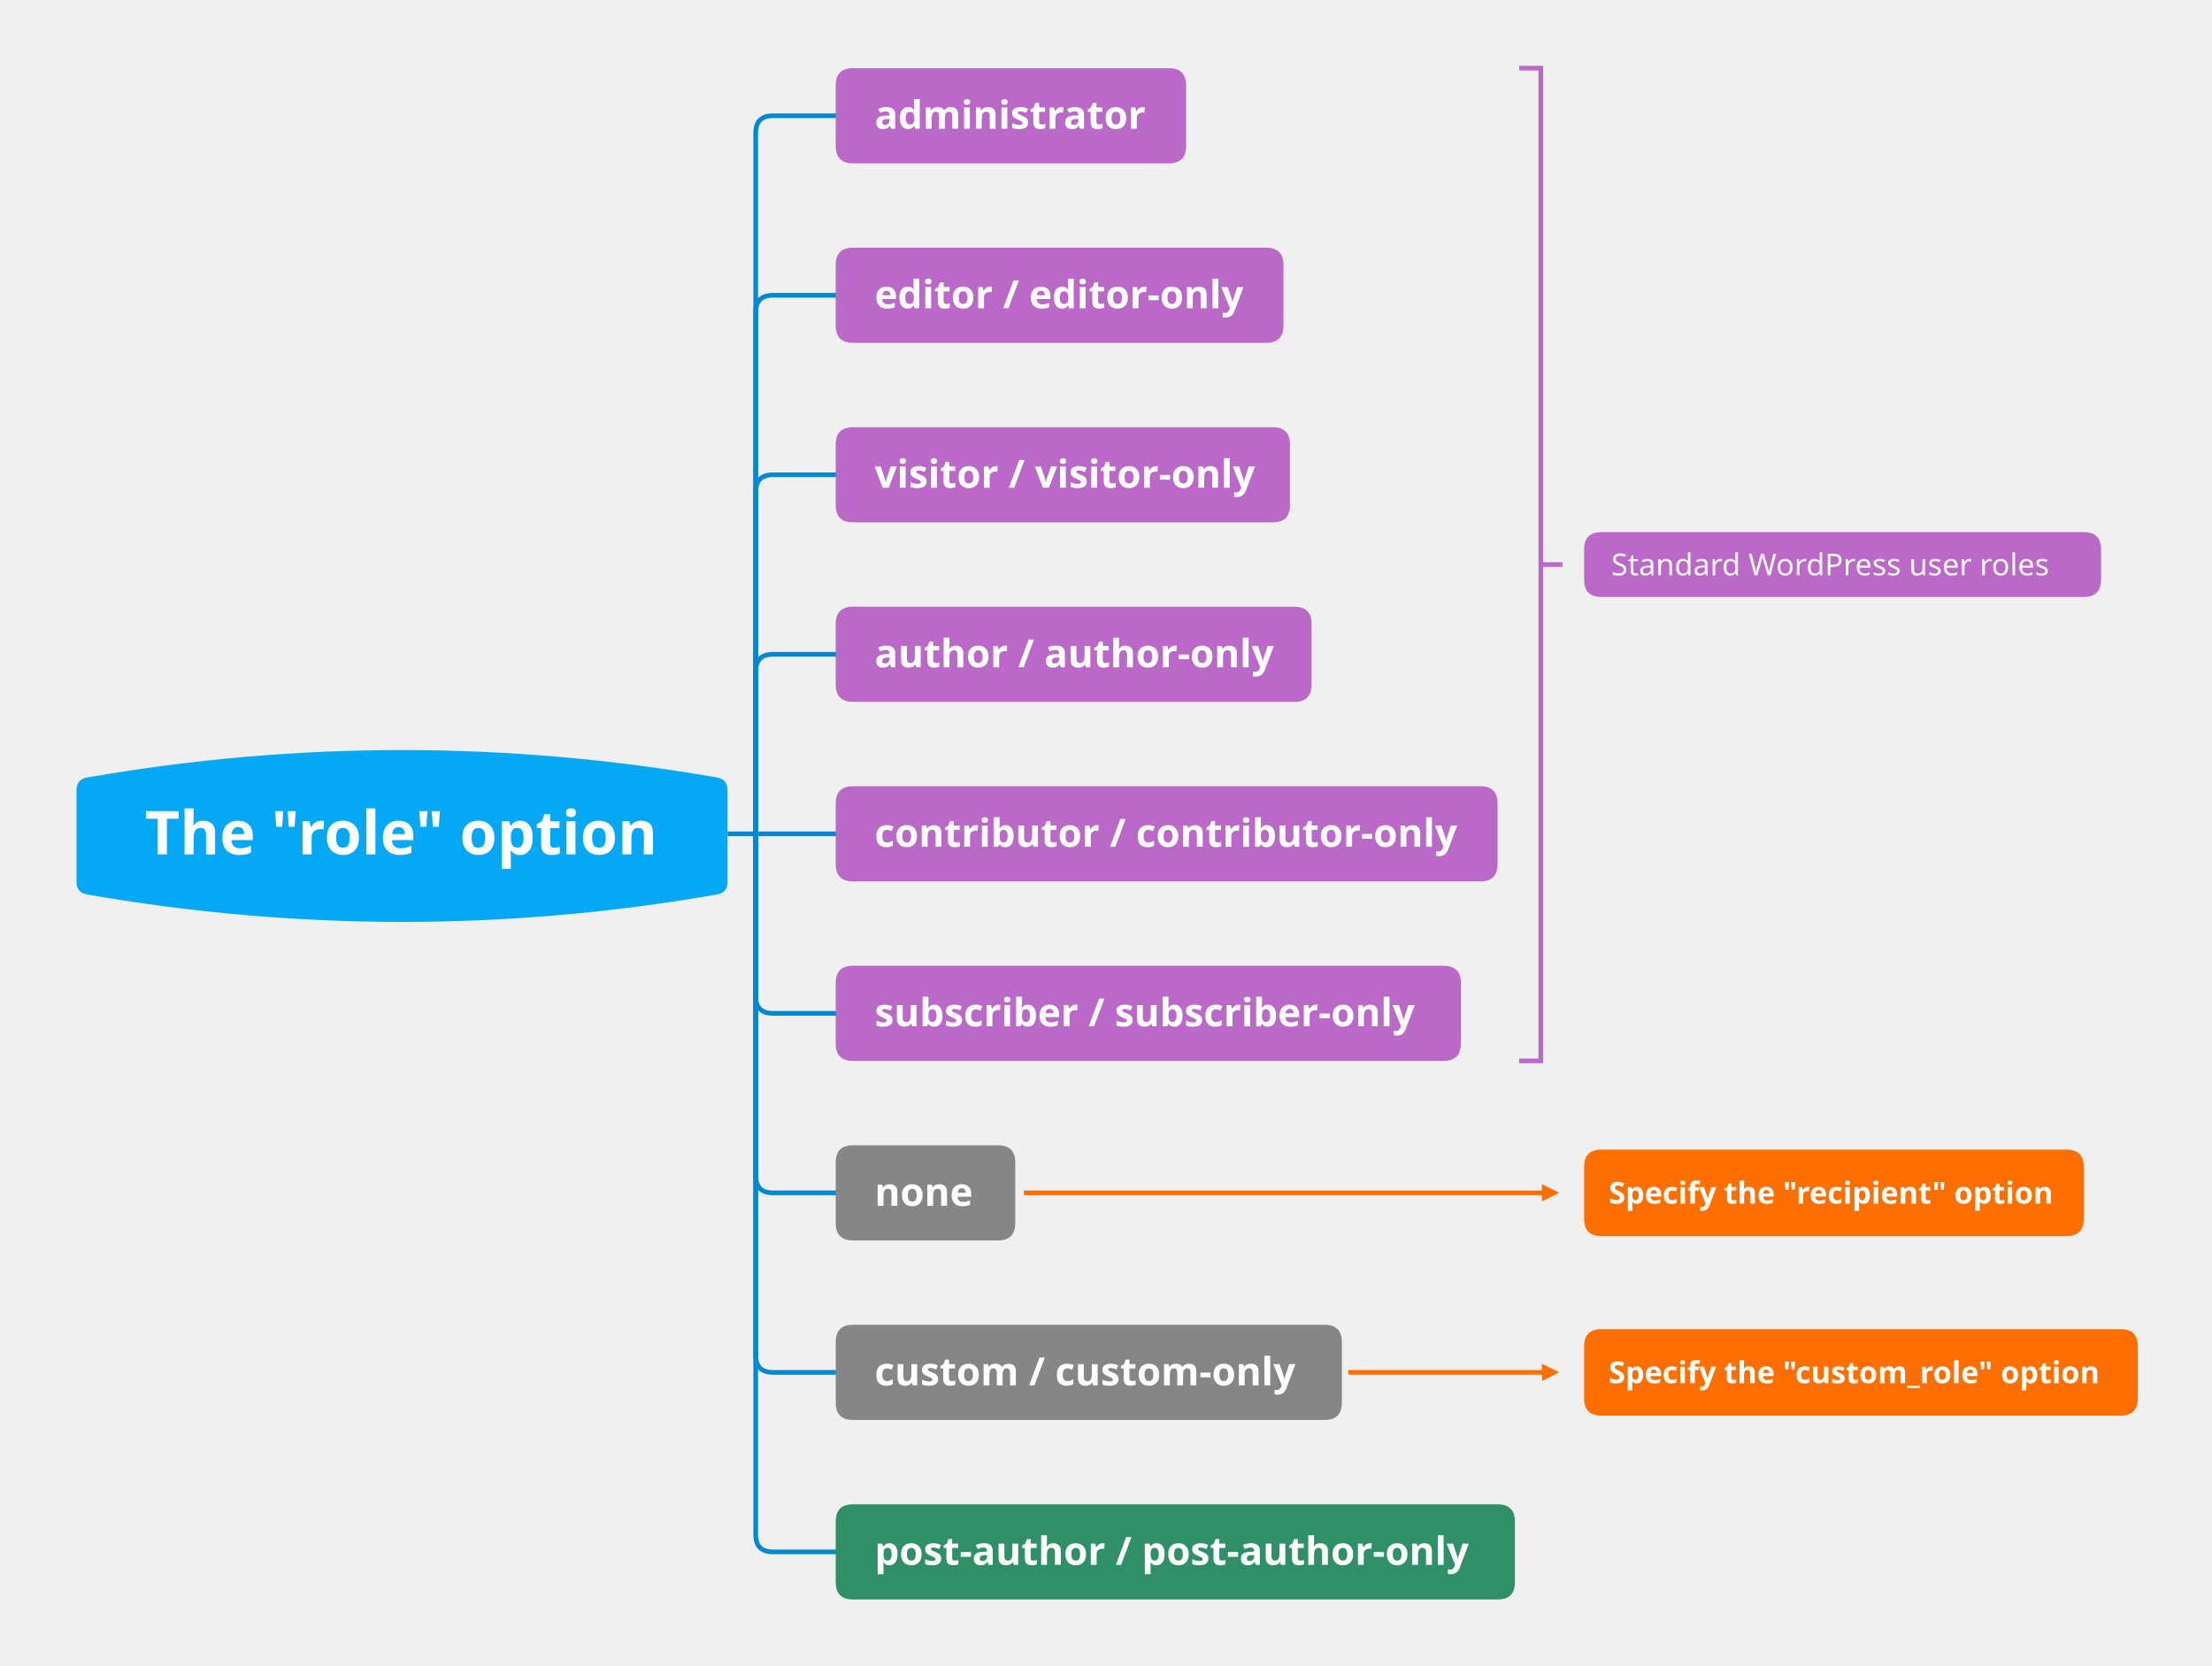
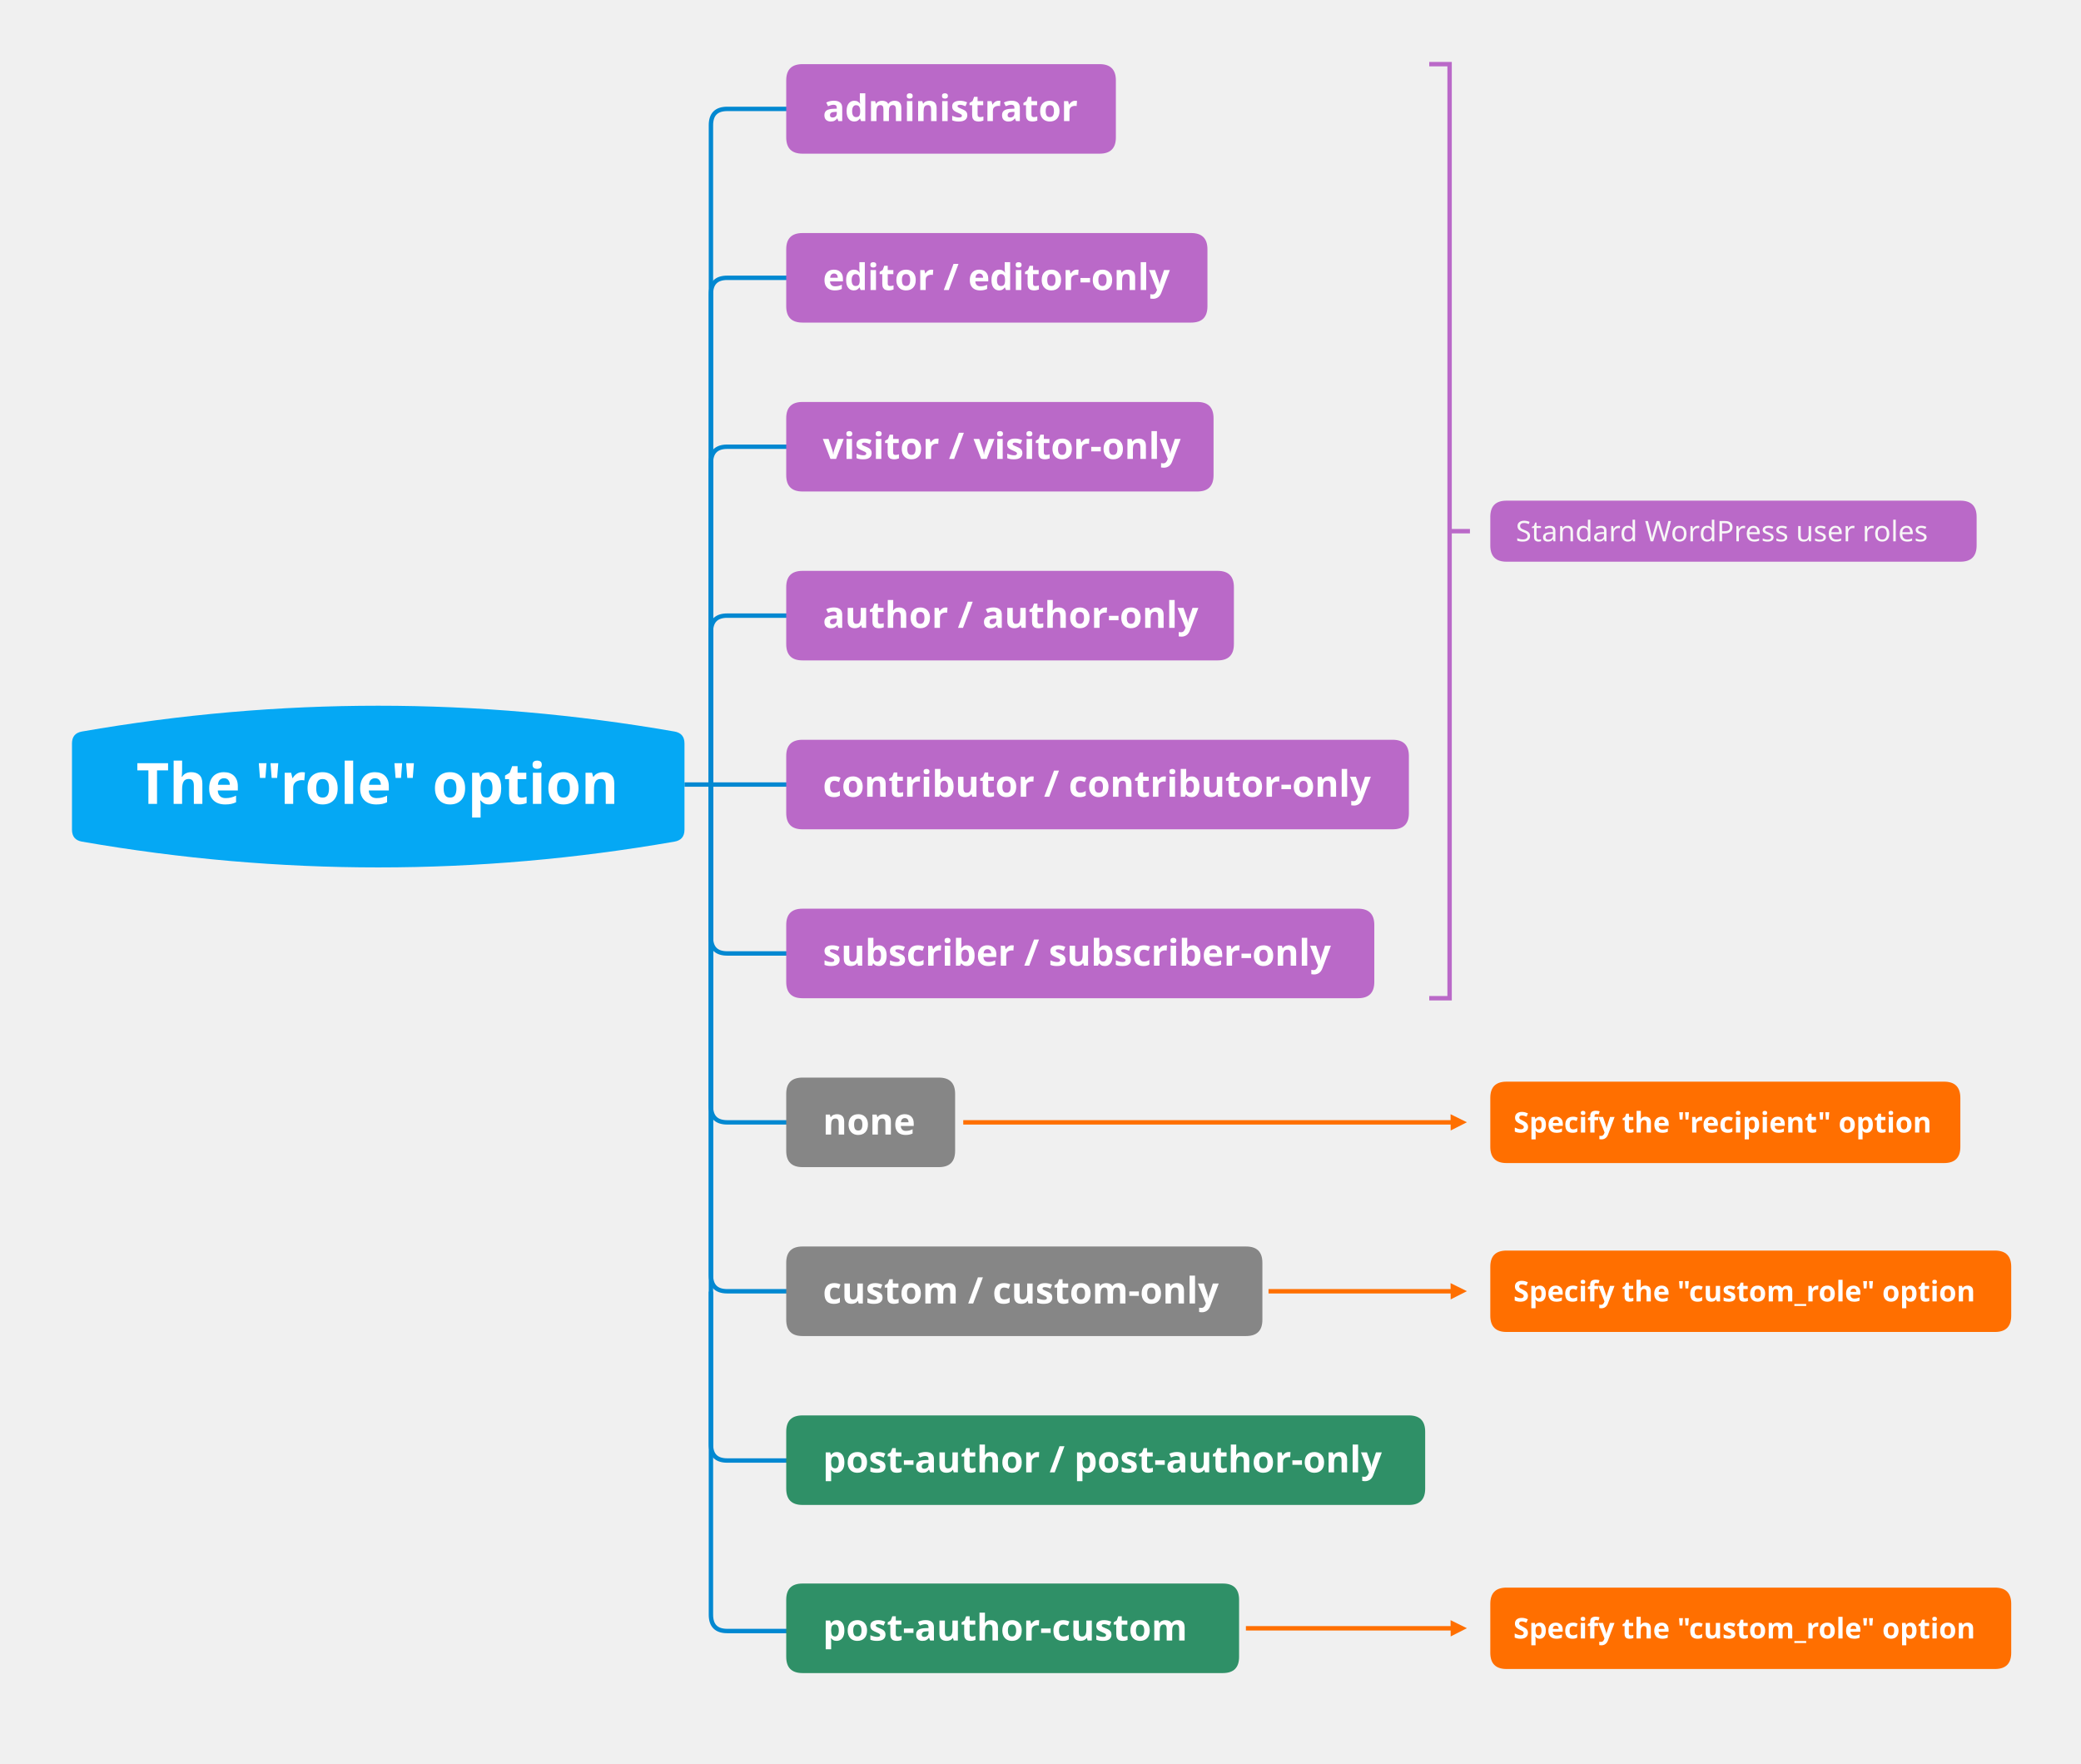
- <svg xmlns="http://www.w3.org/2000/svg" version="1.1" id="svg2" xml:space="preserve" width="944" height="710.72" viewBox="0 0 944 710.72">
+ <svg xmlns="http://www.w3.org/2000/svg" version="1.1" id="svg2" xml:space="preserve" width="944" height="800" viewBox="0 0 944 800">
  <defs id="defs6">
    <clipPath clipPathUnits="userSpaceOnUse" id="clipPath18">
      <path d="M 0,0 H 2950 V 2218.75 H 0 Z" clip-rule="evenodd" id="path16" />
    </clipPath>
    <clipPath clipPathUnits="userSpaceOnUse" id="clipPath32">
      <path d="m 1093.75,2103.125 h 765.625 v 87.5 H 1093.75 Z" clip-rule="evenodd" id="path30" />
    </clipPath>
    <clipPath clipPathUnits="userSpaceOnUse" id="clipPath46">
      <path d="M 0,0 H 2950 V 2218.75 H 0 Z" id="path44" />
    </clipPath>
    <clipPath clipPathUnits="userSpaceOnUse" id="clipPath52">
      <path d="M 0,0 H 2950 V 2100 H 0 Z" id="path50" />
    </clipPath>
    <clipPath clipPathUnits="userSpaceOnUse" id="clipPath58">
      <path d="M 3435.586,0 4318.586,883 3401.625,1799.961 2518.625,916.961 Z" id="path56" />
    </clipPath>
    <clipPath clipPathUnits="userSpaceOnUse" id="clipPath64">
      <path d="M 3435.586,0 4318.586,883 3401.625,1799.961 2518.625,916.961 Z" id="path62" />
    </clipPath>
    <clipPath clipPathUnits="userSpaceOnUse" id="clipPath76">
      <path d="M 0,0 H 2950 V 2218.75 H 0 Z" id="path74" />
    </clipPath>
    <clipPath clipPathUnits="userSpaceOnUse" id="clipPath82">
      <path d="M 0,0 H 2950 V 2100 H 0 Z" id="path80" />
    </clipPath>
    <clipPath clipPathUnits="userSpaceOnUse" id="clipPath88">
      <path d="m 3435.586,1584.952 883,883 -916.961,916.961 -883,-883 z" id="path86" />
    </clipPath>
    <clipPath clipPathUnits="userSpaceOnUse" id="clipPath94">
      <path d="m 3435.586,1584.952 883,883 -916.961,916.961 -883,-883 z" id="path92" />
    </clipPath>
    <clipPath clipPathUnits="userSpaceOnUse" id="clipPath106">
      <path d="M 0,0 H 2950 V 2218.75 H 0 Z" id="path104" />
    </clipPath>
    <clipPath clipPathUnits="userSpaceOnUse" id="clipPath112">
      <path d="M 0,0 H 2950 V 2100 H 0 Z" id="path110" />
    </clipPath>
    <clipPath clipPathUnits="userSpaceOnUse" id="clipPath118">
      <path d="m 1965.904,0 883,883 -916.961,916.961 -883,-883 z" id="path116" />
    </clipPath>
    <clipPath clipPathUnits="userSpaceOnUse" id="clipPath124">
      <path d="m 1965.904,0 883,883 -916.961,916.961 -883,-883 z" id="path122" />
    </clipPath>
    <clipPath clipPathUnits="userSpaceOnUse" id="clipPath136">
      <path d="M 0,0 H 2950 V 2218.75 H 0 Z" id="path134" />
    </clipPath>
    <clipPath clipPathUnits="userSpaceOnUse" id="clipPath142">
      <path d="M 0,0 H 2950 V 2100 H 0 Z" id="path140" />
    </clipPath>
    <clipPath clipPathUnits="userSpaceOnUse" id="clipPath148">
      <path d="m 1965.904,1584.952 883,883 -916.961,916.961 -883,-883 z" id="path146" />
    </clipPath>
    <clipPath clipPathUnits="userSpaceOnUse" id="clipPath154">
      <path d="m 1965.904,1584.952 883,883 -916.961,916.961 -883,-883 z" id="path152" />
    </clipPath>
    <clipPath clipPathUnits="userSpaceOnUse" id="clipPath166">
      <path d="M 0,0 H 2950 V 2218.75 H 0 Z" id="path164" />
    </clipPath>
    <clipPath clipPathUnits="userSpaceOnUse" id="clipPath172">
      <path d="M 0,0 H 2950 V 2100 H 0 Z" id="path170" />
    </clipPath>
    <clipPath clipPathUnits="userSpaceOnUse" id="clipPath178">
      <path d="M 496.221,0 1379.221,883 462.26,1799.961 -420.74,916.961 Z" id="path176" />
    </clipPath>
    <clipPath clipPathUnits="userSpaceOnUse" id="clipPath184">
      <path d="M 496.221,0 1379.221,883 462.26,1799.961 -420.74,916.961 Z" id="path182" />
    </clipPath>
    <clipPath clipPathUnits="userSpaceOnUse" id="clipPath196">
      <path d="M 0,0 H 2950 V 2218.75 H 0 Z" id="path194" />
    </clipPath>
    <clipPath clipPathUnits="userSpaceOnUse" id="clipPath202">
      <path d="M 0,0 H 2950 V 2100 H 0 Z" id="path200" />
    </clipPath>
    <clipPath clipPathUnits="userSpaceOnUse" id="clipPath208">
      <path d="m 496.221,1584.952 883,883 -916.961,916.961 -883,-883 z" id="path206" />
    </clipPath>
    <clipPath clipPathUnits="userSpaceOnUse" id="clipPath214">
      <path d="m 496.221,1584.952 883,883 -916.961,916.961 -883,-883 z" id="path212" />
    </clipPath>
    <clipPath clipPathUnits="userSpaceOnUse" id="clipPath226">
      <path d="M 0,0 H 2950 V 2100 H 0 Z" clip-rule="evenodd" id="path224" />
    </clipPath>
  </defs>
  <g id="g10" transform="matrix(0.32,0,0,0.32,0,1.4434666e-5)">
    <path d="m 1007.813,1112.062 v 0 455.769 c 0,15.385 7.692,23.077 23.077,23.077 h 86.538" style="fill:none;stroke:#0288d1;stroke-width:6.25;stroke-linecap:butt;stroke-linejoin:miter;stroke-miterlimit:10;stroke-dasharray:none;stroke-opacity:1" id="path230" />
    <path d="m 1007.813,1112.062 v 0 695.192 c 0,15.385 7.692,23.077 23.077,23.077 h 86.538" style="fill:none;stroke:#0288d1;stroke-width:6.25;stroke-linecap:butt;stroke-linejoin:miter;stroke-miterlimit:10;stroke-dasharray:none;stroke-opacity:1" id="path232" />
    <path d="m 1007.813,1112.062 v 0 -934.615 c 0,-15.385 7.692,-23.077 23.077,-23.077 h 86.538" style="fill:none;stroke:#0288d1;stroke-width:6.25;stroke-linecap:butt;stroke-linejoin:miter;stroke-miterlimit:10;stroke-dasharray:none;stroke-opacity:1" id="path234" />
    <path d="m 1007.813,1112.062 v 0 -695.192 c 0,-15.385 7.692,-23.077 23.077,-23.077 h 86.538" style="fill:none;stroke:#0288d1;stroke-width:6.25;stroke-linecap:butt;stroke-linejoin:miter;stroke-miterlimit:10;stroke-dasharray:none;stroke-opacity:1" id="path236" />
    <path d="m 1007.813,1112.062 v 0 -216.346 c 0,-15.385 7.692,-23.077 23.077,-23.077 h 86.538" style="fill:none;stroke:#0288d1;stroke-width:6.25;stroke-linecap:butt;stroke-linejoin:miter;stroke-miterlimit:10;stroke-dasharray:none;stroke-opacity:1" id="path238" />
    <path d="m 1007.813,1112.062 v 0 0 c 0,0 7.692,0 23.077,0 h 86.538" style="fill:none;stroke:#0288d1;stroke-width:6.25;stroke-linecap:butt;stroke-linejoin:miter;stroke-miterlimit:10;stroke-dasharray:none;stroke-opacity:1" id="path240" />
    <path d="m 1007.813,1112.062 v 0 216.346 c 0,15.385 7.692,23.077 23.077,23.077 h 86.538" style="fill:none;stroke:#0288d1;stroke-width:6.25;stroke-linecap:butt;stroke-linejoin:miter;stroke-miterlimit:10;stroke-dasharray:none;stroke-opacity:1" id="path242" />
+     <path d="m 1007.813,1830.814 v 0 216.346 c 0,15.385 7.692,23.077 23.077,23.077 h 86.538" style="fill:none;stroke:#0288d1;stroke-width:6.25;stroke-linecap:butt;stroke-linejoin:miter;stroke-miterlimit:10;stroke-dasharray:none;stroke-opacity:1" id="path242-5" />
    <path d="m 1007.813,1112.062 v 0 -455.769 c 0,-15.385 7.692,-23.077 23.077,-23.077 h 86.538" style="fill:none;stroke:#0288d1;stroke-width:6.25;stroke-linecap:butt;stroke-linejoin:miter;stroke-miterlimit:10;stroke-dasharray:none;stroke-opacity:1" id="path244" />
    <path d="m 2026.082,90.909 h 28.846 V 752.928 h 28.846 m -28.846,0 V 1414.947 h -28.846" style="fill:none;stroke:#ba69c8;stroke-width:6.25;stroke-linecap:butt;stroke-linejoin:miter;stroke-miterlimit:10;stroke-dasharray:none;stroke-opacity:1" id="path246" />
-     <path d="m 970.313,1112.062 h 37.5 v 934.615 c 0,15.385 7.692,23.077 23.077,23.077 h 86.538" style="fill:none;stroke:#0288d1;stroke-width:6.25;stroke-linecap:butt;stroke-linejoin:miter;stroke-miterlimit:10;stroke-dasharray:none;stroke-opacity:1" id="path248" />
+     <path d="m 970.313,1112.062 h 37.5 v 1176.781 c 0,15.385 7.692,23.077 23.077,23.077 h 86.538" style="fill:none;stroke:#0288d1;stroke-width:6.25;stroke-linecap:butt;stroke-linejoin:miter;stroke-miterlimit:10;stroke-dasharray:none;stroke-opacity:1" id="path248" />
    <path d="m 102.043,1053.793 c 0,-9.615 4.736,-15.248 14.209,-16.897 279.95,-48.735 559.9,-48.735 839.85,0 9.473,1.649 14.209,7.281 14.209,16.897 v 122.308 c 0,9.615 -4.736,15.248 -14.209,16.897 -279.95,48.736 -559.9,48.736 -839.85,0 -9.473,-1.649 -14.209,-7.281 -14.209,-16.897 z" style="fill:#05a8f4;fill-opacity:1;stroke:none;stroke-width:6.25;stroke-linecap:butt;stroke-linejoin:miter;stroke-miterlimit:10;stroke-dasharray:none;stroke-opacity:1" id="path250" />
    <g id="g252" transform="matrix(3.125,0,0,3.125,533.2934,1058.697)" style="fill:#ffffff">
      <text transform="translate(-108.8653,25.84615)" style="font-variant:normal;font-weight:600;font-size:25.84px;font-family:Montserrat;-inkscape-font-specification:Montserrat-SemiBold;writing-mode:lr-tb;fill:#ffffff;fill-opacity:1;fill-rule:nonzero;stroke:none" id="text256">
        <tspan x="0 14.334 31.768 47.187 53.231 63.924 74.669 91.018 99.102 114.521 125.214 131.258 147.607 165.274 176.276 184.076 200.426" y="0" id="tspan254">The "role" option</tspan>
      </text>
    </g>
    <g id="g258" transform="matrix(2.884615,0,0,2.884615,1234.255,1590.909)" style="fill:#868686;fill-opacity:1">
      <path d="m -33.5,-22 h 67 c 5.333,0 8,2.667 8,8 v 28 c 0,5.333 -2.667,8 -8,8 h -67 c -5.333,0 -8,-2.667 -8,-8 v -28 c 0,-5.333 2.667,-8 8,-8" style="fill:#868686;fill-opacity:1;fill-rule:nonzero;stroke:none" id="path260" />
    </g>
    <g id="g262" transform="matrix(3.125,0,0,3.125,1166.466,1556.293)">
      <text transform="translate(0,16.61538)" style="font-variant:normal;font-weight:600;font-size:16.61px;font-family:Montserrat;-inkscape-font-specification:Montserrat-SemiBold;writing-mode:lr-tb;fill:#ffffff;fill-opacity:1;fill-rule:nonzero;stroke:none" id="text266">
        <tspan x="0 11.128 21.642 32.77" y="0" id="tspan264">none</tspan>
      </text>
    </g>
    <g id="g268" transform="matrix(2.884615,0,0,2.884615,1452.043,1830.332)" style="fill:#868686;fill-opacity:1">
      <path d="m -109,-22 h 218 c 5.333,0 8,2.667 8,8 v 28 c 0,5.333 -2.667,8 -8,8 h -218 c -5.333,0 -8,-2.667 -8,-8 v -28 c 0,-5.333 2.667,-8 8,-8" style="fill:#868686;fill-opacity:1;fill-rule:nonzero;stroke:none" id="path270" />
    </g>
    <g id="g272" transform="matrix(3.125,0,0,3.125,1166.466,1795.716)">
      <text transform="translate(0,16.61538)" style="font-variant:normal;font-weight:600;font-size:16.61px;font-family:Montserrat;-inkscape-font-specification:Montserrat-SemiBold;writing-mode:lr-tb;fill:#ffffff;fill-opacity:1;fill-rule:nonzero;stroke:none" id="text276">
        <tspan x="0 9.351 20.313 28.601 35.611 46.124 63.382 67.268 73.015 76.902 86.253 97.215 105.503 112.512 123.026 140.283 146.462 156.976 168.104 173.303" y="0" id="tspan274">custom / custom-only</tspan>
      </text>
    </g>
    <g id="g278" transform="matrix(2.884615,0,0,2.884615,1348.197,154.3701)" style="fill:#ba69c8;fill-opacity:1">
      <path d="M -73,-22 H 73 c 5.333,0 8,2.667 8,8 v 28 c 0,5.333 -2.667,8 -8,8 H -73 c -5.333,0 -8,-2.667 -8,-8 v -28 c 0,-5.333 2.667,-8 8,-8" style="fill:#ba69c8;fill-opacity:1;fill-rule:nonzero;stroke:none" id="path280" />
    </g>
    <g id="g282" transform="matrix(3.125,0,0,3.125,1166.466,119.7548)">
      <text transform="translate(0,16.61538)" style="font-variant:normal;font-weight:600;font-size:16.61px;font-family:Montserrat;-inkscape-font-specification:Montserrat-SemiBold;writing-mode:lr-tb;fill:#ffffff;fill-opacity:1;fill-rule:nonzero;stroke:none" id="text286">
        <tspan x="0 9.899 21.277 38.534 43.55 54.678 59.694 67.982 75.058 81.685 91.584 98.594 109.107" y="0" id="tspan284">administrator</tspan>
      </text>
    </g>
    <g id="g288" transform="matrix(2.884615,0,0,2.884615,1413.101,393.7932)" style="fill:#ba69c8;fill-opacity:1">
      <path d="m -95.5,-22 h 191 c 5.333,0 8,2.667 8,8 v 28 c 0,5.333 -2.667,8 -8,8 h -191 c -5.333,0 -8,-2.667 -8,-8 v -28 c 0,-5.333 2.667,-8 8,-8" style="fill:#ba69c8;fill-opacity:1;fill-rule:nonzero;stroke:none" id="path290" />
    </g>
    <g id="g292" transform="matrix(3.125,0,0,3.125,1166.466,359.1778)">
      <text transform="translate(0,16.61538)" style="font-variant:normal;font-weight:600;font-size:16.61px;font-family:Montserrat;-inkscape-font-specification:Montserrat-SemiBold;writing-mode:lr-tb;fill:#ffffff;fill-opacity:1;fill-rule:nonzero;stroke:none" id="text296">
        <tspan x="0 9.916 21.293 26.309 33.319 43.832 50.742 54.628 60.375 64.262 74.178 85.555 90.571 97.58 108.094 115.004 121.182 131.696 142.824 148.023" y="0" id="tspan294">editor / editor-only</tspan>
      </text>
    </g>
    <g id="g298" transform="matrix(2.884615,0,0,2.884615,1431.851,872.6393)" style="fill:#ba69c8;fill-opacity:1">
      <path d="m -102,-22 h 204 c 5.333,0 8,2.667 8,8 v 28 c 0,5.333 -2.667,8 -8,8 h -204 c -5.333,0 -8,-2.667 -8,-8 v -28 c 0,-5.333 2.667,-8 8,-8" style="fill:#ba69c8;fill-opacity:1;fill-rule:nonzero;stroke:none" id="path300" />
    </g>
    <g id="g302" transform="matrix(3.125,0,0,3.125,1166.466,838.024)">
      <text transform="translate(0,16.61538)" style="font-variant:normal;font-weight:600;font-size:16.61px;font-family:Montserrat;-inkscape-font-specification:Montserrat-SemiBold;writing-mode:lr-tb;fill:#ffffff;fill-opacity:1;fill-rule:nonzero;stroke:none" id="text306">
        <tspan x="0 9.899 20.861 27.937 39.148 49.662 56.572 60.458 66.205 70.092 79.991 90.953 98.029 109.24 119.754 126.664 132.842 143.356 154.484 159.683" y="0" id="tspan304">author / author-only</tspan>
      </text>
    </g>
    <g id="g308" transform="matrix(2.884615,0,0,2.884615,1555.889,1112.062)" style="fill:#ba69c8;fill-opacity:1">
      <path d="m -145,-22 h 290 c 5.333,0 8,2.667 8,8 v 28 c 0,5.333 -2.667,8 -8,8 h -290 c -5.333,0 -8,-2.667 -8,-8 v -28 c 0,-5.333 2.667,-8 8,-8" style="fill:#ba69c8;fill-opacity:1;fill-rule:nonzero;stroke:none" id="path310" />
    </g>
    <g id="g312" transform="matrix(3.125,0,0,3.125,1166.466,1077.447)">
      <text transform="translate(0,16.61538)" style="font-variant:normal;font-weight:600;font-size:16.61px;font-family:Montserrat;-inkscape-font-specification:Montserrat-SemiBold;writing-mode:lr-tb;fill:#ffffff;fill-opacity:1;fill-rule:nonzero;stroke:none" id="text316">
        <tspan x="0 9.069 19.582 30.711 37.786 44.696 49.712 61.073 72.035 79.044 89.558 96.468 100.354 106.101 109.988 119.056 129.57 140.698 147.774 154.684 159.7 171.06 182.023 189.032 199.546 206.455 212.634 223.148 234.276 239.475" y="0" id="tspan314">contributor / contributor-only</tspan>
      </text>
    </g>
    <g id="g318" transform="matrix(2.884615,0,0,2.884615,1531.37,1351.486)" style="fill:#ba69c8;fill-opacity:1">
      <path d="m -136.5,-22 h 273 c 5.333,0 8,2.667 8,8 v 28 c 0,5.333 -2.667,8 -8,8 h -273 c -5.333,0 -8,-2.667 -8,-8 v -28 c 0,-5.333 2.667,-8 8,-8" style="fill:#ba69c8;fill-opacity:1;fill-rule:nonzero;stroke:none" id="path320" />
    </g>
    <g id="g322" transform="matrix(3.125,0,0,3.125,1166.466,1316.87)">
      <text transform="translate(0,16.61538)" style="font-variant:normal;font-weight:600;font-size:16.61px;font-family:Montserrat;-inkscape-font-specification:Montserrat-SemiBold;writing-mode:lr-tb;fill:#ffffff;fill-opacity:1;fill-rule:nonzero;stroke:none" id="text326">
        <tspan x="0 8.288 19.25 30.611 38.899 48.25 55.16 60.176 71.537 81.453 88.362 92.249 97.996 101.882 110.17 121.133 132.493 140.782 150.133 157.042 162.058 173.419 183.335 190.244 196.423 206.937 218.065 223.264" y="0" id="tspan324">subscriber / subscriber-only</tspan>
      </text>
    </g>
    <g id="g328" transform="matrix(2.884615,0,0,2.884615,1417.428,633.2162)" style="fill:#ba69c8;fill-opacity:1">
      <path d="M -97,-22 H 97 c 5.333,0 8,2.667 8,8 v 28 c 0,5.333 -2.667,8 -8,8 H -97 c -5.333,0 -8,-2.667 -8,-8 v -28 c 0,-5.333 2.667,-8 8,-8" style="fill:#ba69c8;fill-opacity:1;fill-rule:nonzero;stroke:none" id="path330" />
    </g>
    <g id="g332" transform="matrix(3.125,0,0,3.125,1166.466,598.6009)">
      <text transform="translate(0,16.61538)" style="font-variant:normal;font-weight:600;font-size:16.61px;font-family:Montserrat;-inkscape-font-specification:Montserrat-SemiBold;writing-mode:lr-tb;fill:#ffffff;fill-opacity:1;fill-rule:nonzero;stroke:none" id="text336">
        <tspan x="0 9.235 14.251 22.539 27.555 34.564 45.078 51.988 55.874 61.621 65.508 74.742 79.758 88.047 93.063 100.072 110.586 117.495 123.674 134.188 145.316 150.515" y="0" id="tspan334">visitor / visitor-only</tspan>
      </text>
    </g>
    <g id="g1385" transform="translate(-16.46624,62.06244)">
      <g id="g338" transform="matrix(2.884615,0,0,2.884615,2473.798,690.8654)">
        <path d="m -111.5,-15 h 223 c 5.333,0 8,2.667 8,8 V 7 c 0,5.333 -2.667,8 -8,8 h -223 c -5.333,0 -8,-2.667 -8,-8 V -7 c 0,-5.333 2.667,-8 8,-8" style="fill:#ba69c8;fill-opacity:1;fill-rule:nonzero;stroke:none" id="path340" />
      </g>
      <g id="g342" transform="matrix(3.125,0,0,3.125,2473.798,664.9038)">
        <text transform="translate(-98.73938,12.92308)" style="font-variant:normal;font-weight:500;font-size:12.92px;font-family:Montserrat;-inkscape-font-specification:Montserrat-Medium;writing-mode:lr-tb;fill:#f8f7f7;fill-opacity:1;fill-rule:nonzero;stroke:none" id="text346">
          <tspan x="0 8.105 13.461 21.076 29.672 38.487 46.101 51.303 60.118 63.28 76.443 84.549 89.75 98.565 107.277 112.478 120.118 126.339 132.56 135.722 144.189 150.409 158.05 163.251 166.413 171.615 179.72 183.617 191.258" y="0" id="tspan344">Standard WordPress user roles</tspan>
        </text>
      </g>
    </g>
    <g id="g348" transform="matrix(2.884615,0,0,2.884615,1567.428,2069.755)" style="fill:#2f9067;fill-opacity:1">
      <path d="m -149,-22 h 298 c 5.333,0 8,2.667 8,8 v 28 c 0,5.333 -2.667,8 -8,8 h -298 c -5.333,0 -8,-2.667 -8,-8 v -28 c 0,-5.333 2.667,-8 8,-8" style="fill:#2f9067;fill-opacity:1;fill-rule:nonzero;stroke:none" id="path350" />
    </g>
    <g id="g352" transform="matrix(3.125,0,0,3.125,1166.466,2035.139)">
      <text transform="translate(0,16.61538)" style="font-variant:normal;font-weight:600;font-size:16.61px;font-family:Montserrat;-inkscape-font-specification:Montserrat-SemiBold;writing-mode:lr-tb;fill:#ffffff;fill-opacity:1;fill-rule:nonzero;stroke:none" id="text356">
        <tspan x="0 11.361 21.875 30.163 37.238 43.417 53.316 64.278 71.354 82.565 93.079 99.989 103.875 109.622 113.509 124.87 135.383 143.672 150.747 156.926 166.825 177.787 184.863 196.074 206.588 213.498 219.676 230.19 241.318 246.517" y="0" id="tspan354">post-author / post-author-only</tspan>
      </text>
    </g>
+     <g id="g348-3" transform="matrix(2.884615,0,0,2.884615,1567.428,2308.071)" style="fill:#2f9067;fill-opacity:1">
+       <path d="M -149,-22 H 57.553 c 5.333,0 8,2.667 8,8 v 28 c 0,5.333 -2.667,8 -8,8 H -149 c -5.333,0 -8,-2.667 -8,-8 v -28 c 0,-5.333 2.667,-8 8,-8" style="fill:#2f9067;fill-opacity:1;fill-rule:nonzero;stroke:none" id="path350-6" />
+     </g>
+     <g id="g352-7" transform="matrix(3.125,0,0,3.125,1166.466,2273.455)">
+       <text transform="translate(0,16.61538)" style="font-variant:normal;font-weight:600;font-size:16.61px;font-family:Montserrat;-inkscape-font-specification:Montserrat-SemiBold;writing-mode:lr-tb;fill:#ffffff;fill-opacity:1;fill-rule:nonzero;stroke:none" id="text356-5">
+         <tspan x="0 11.361 21.875 30.163 37.238 43.417 53.316 64.278 71.354 82.565 93.079" y="0" id="tspan354-3">post-author-custom</tspan>
+       </text>
+     </g>
    <g id="g358" transform="matrix(2.884615,0,0,2.884615,2481.851,1830.332)">
      <path d="m -120,-20 h 240 c 5.333,0 8,2.667 8,8 v 24 c 0,5.333 -2.667,8 -8,8 h -240 c -5.333,0 -8,-2.667 -8,-8 v -24 c 0,-5.333 2.667,-8 8,-8" style="fill:#ff6f00;fill-opacity:1;fill-rule:nonzero;stroke:none" id="path360" />
    </g>
    <g id="g362" transform="matrix(3.125,0,0,3.125,2481.851,1804.37)" style="fill:#ffffff">
      <text transform="translate(-107.6775,12.92308)" style="font-variant:normal;font-weight:600;font-size:12.92px;font-family:Montserrat;-inkscape-font-specification:Montserrat-SemiBold;writing-mode:lr-tb;fill:#ffffff;fill-opacity:1;fill-rule:nonzero;stroke:none" id="text366">
        <tspan x="0 8.221 17.049 24.754 32.021 35.918 41.21 48.489 51.509 57.008 65.719 73.424 76.444 81.788 89.054 97.572 104.012 109.459 117.628 131.038 138.498 143.867 152.037 156.076 163.781 169.125 172.145 180.314 189.142 194.64 198.538 206.708" y="0" id="tspan364">Specify the "custom_role" option</tspan>
      </text>
    </g>
    <g id="g368" transform="matrix(2.884615,0,0,2.884615,2445.793,1590.909)">
      <path d="m -107.5,-20 h 215 c 5.333,0 8,2.667 8,8 v 24 c 0,5.333 -2.667,8 -8,8 h -215 c -5.333,0 -8,-2.667 -8,-8 v -24 c 0,-5.333 2.667,-8 8,-8" style="fill:#ff6f00;fill-opacity:1;fill-rule:nonzero;stroke:none" id="path370" />
    </g>
    <g id="g372" transform="matrix(3.125,0,0,3.125,2445.793,1564.947)" style="fill:#ffffff">
      <text transform="translate(-96.08769,12.92308)" style="font-variant:normal;font-weight:600;font-size:12.92px;font-family:Montserrat;-inkscape-font-specification:Montserrat-SemiBold;writing-mode:lr-tb;fill:#ffffff;fill-opacity:1;fill-rule:nonzero;stroke:none" id="text376">
        <tspan x="0 8.221 17.049 24.754 32.021 35.918 41.21 48.489 51.509 57.008 65.719 73.424 76.444 81.788 87.157 94.862 102.128 106.026 114.854 118.751 126.456 135.104 140.602 145.945 148.965 157.135 165.963 171.461 175.358 183.528" y="0" id="tspan374">Specify the "recipient" option</tspan>
      </text>
    </g>
    <g id="g1481" style="stroke-width:6.25;stroke-miterlimit:10;stroke-dasharray:none" transform="translate(-16.46624,62.06244)">
      <g id="g1406" style="stroke-width:6.25;stroke-miterlimit:10;stroke-dasharray:none">
        <path d="m 1381.971,1528.846 h 702.405" style="fill:none;stroke:#ff6f00;stroke-width:6.25;stroke-linecap:butt;stroke-linejoin:miter;stroke-miterlimit:10;stroke-dasharray:none;stroke-opacity:1" id="path382" />
        <g id="g388" transform="matrix(5.769134,-0.03327242,0.03327242,5.769134,2061.166,1505.836)" style="stroke-width:1.083;stroke-miterlimit:10;stroke-dasharray:none">
          <path d="M 2,2 6,4 2,6" style="fill:#ff6f00;fill-opacity:1;fill-rule:nonzero;stroke:none;stroke-width:1.083;stroke-miterlimit:10;stroke-dasharray:none" id="path390" />
        </g>
      </g>
    </g>
    <path d="M 1798.244,1830.332 H 2067.91" style="fill:none;stroke:#ff6f00;stroke-width:6.25;stroke-linecap:butt;stroke-linejoin:miter;stroke-miterlimit:10;stroke-dasharray:none;stroke-opacity:1" id="path382-6" />
    <g id="g388-7" transform="matrix(5.769134,-0.03327242,0.03327242,5.769134,2044.7,1807.322)">
      <path d="M 2,2 6,4 2,6" style="fill:#ff6f00;fill-opacity:1;fill-rule:nonzero;stroke:none" id="path390-5" />
    </g>
+     <g id="g358-0" transform="matrix(2.884615,0,0,2.884615,2481.851,2308.071)">
+       <path d="m -120,-20 h 240 c 5.333,0 8,2.667 8,8 v 24 c 0,5.333 -2.667,8 -8,8 h -240 c -5.333,0 -8,-2.667 -8,-8 v -24 c 0,-5.333 2.667,-8 8,-8" style="fill:#ff6f00;fill-opacity:1;fill-rule:nonzero;stroke:none" id="path360-9" />
+     </g>
+     <g id="g362-3" transform="matrix(3.125,0,0,3.125,2481.851,2282.109)" style="fill:#ffffff">
+       <text transform="translate(-107.6775,12.92308)" style="font-variant:normal;font-weight:600;font-size:12.92px;font-family:Montserrat;-inkscape-font-specification:Montserrat-SemiBold;writing-mode:lr-tb;fill:#ffffff;fill-opacity:1;fill-rule:nonzero;stroke:none" id="text366-6">
+         <tspan x="0 8.221 17.049 24.754 32.021 35.918 41.21 48.489 51.509 57.008 65.719 73.424 76.444 81.788 89.054 97.572 104.012 109.459 117.628 131.038 138.498 143.867 152.037 156.076 163.781 169.125 172.145 180.314 189.142 194.64 198.538 206.708" y="0" id="tspan364-0">Specify the "custom_role" option</tspan>
+       </text>
+     </g>
+     <path d="M 1766.175,2308.071 H 2067.91" style="fill:none;stroke:#ff6f00;stroke-width:6.25;stroke-linecap:butt;stroke-linejoin:miter;stroke-miterlimit:10;stroke-dasharray:none;stroke-opacity:1" id="path382-6-6" />
+     <g id="g388-7-2" transform="matrix(5.769134,-0.03327242,0.03327242,5.769134,2044.7,2285.061)">
+       <path d="M 2,2 6,4 2,6" style="fill:#ff6f00;fill-opacity:1;fill-rule:nonzero;stroke:none" id="path390-5-6" />
+     </g>
  </g>
</svg>
